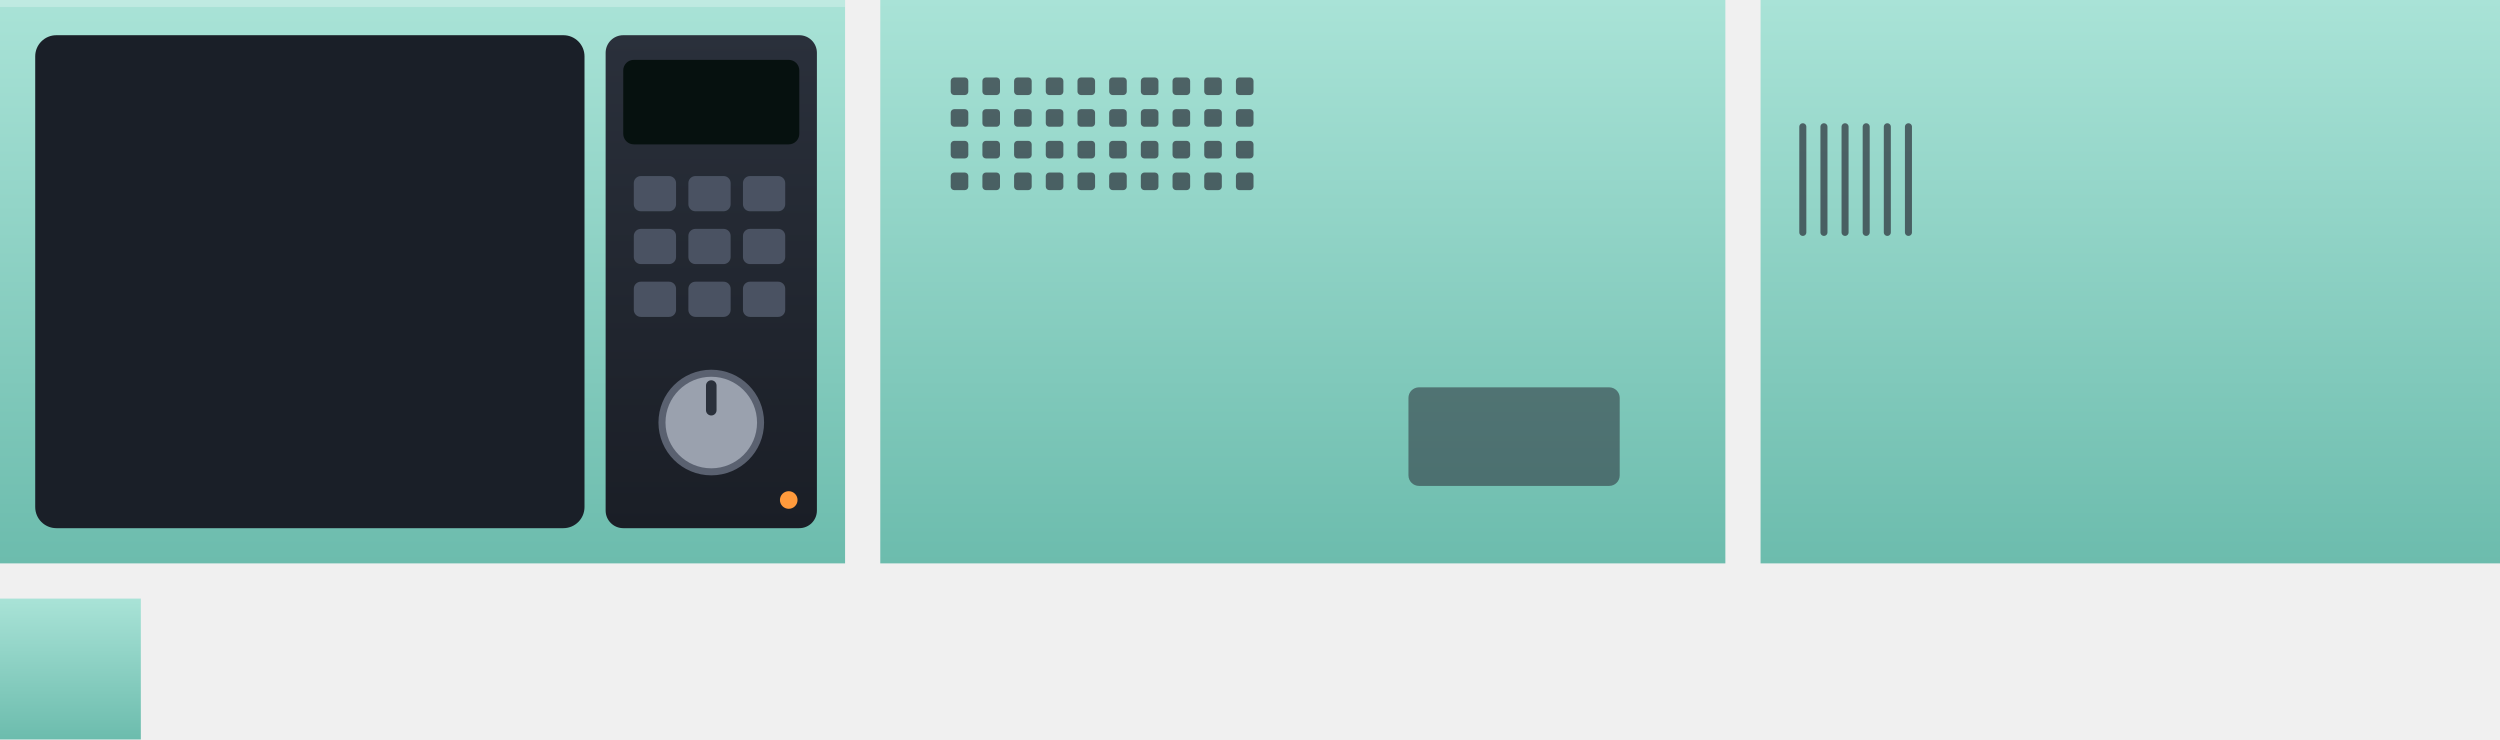
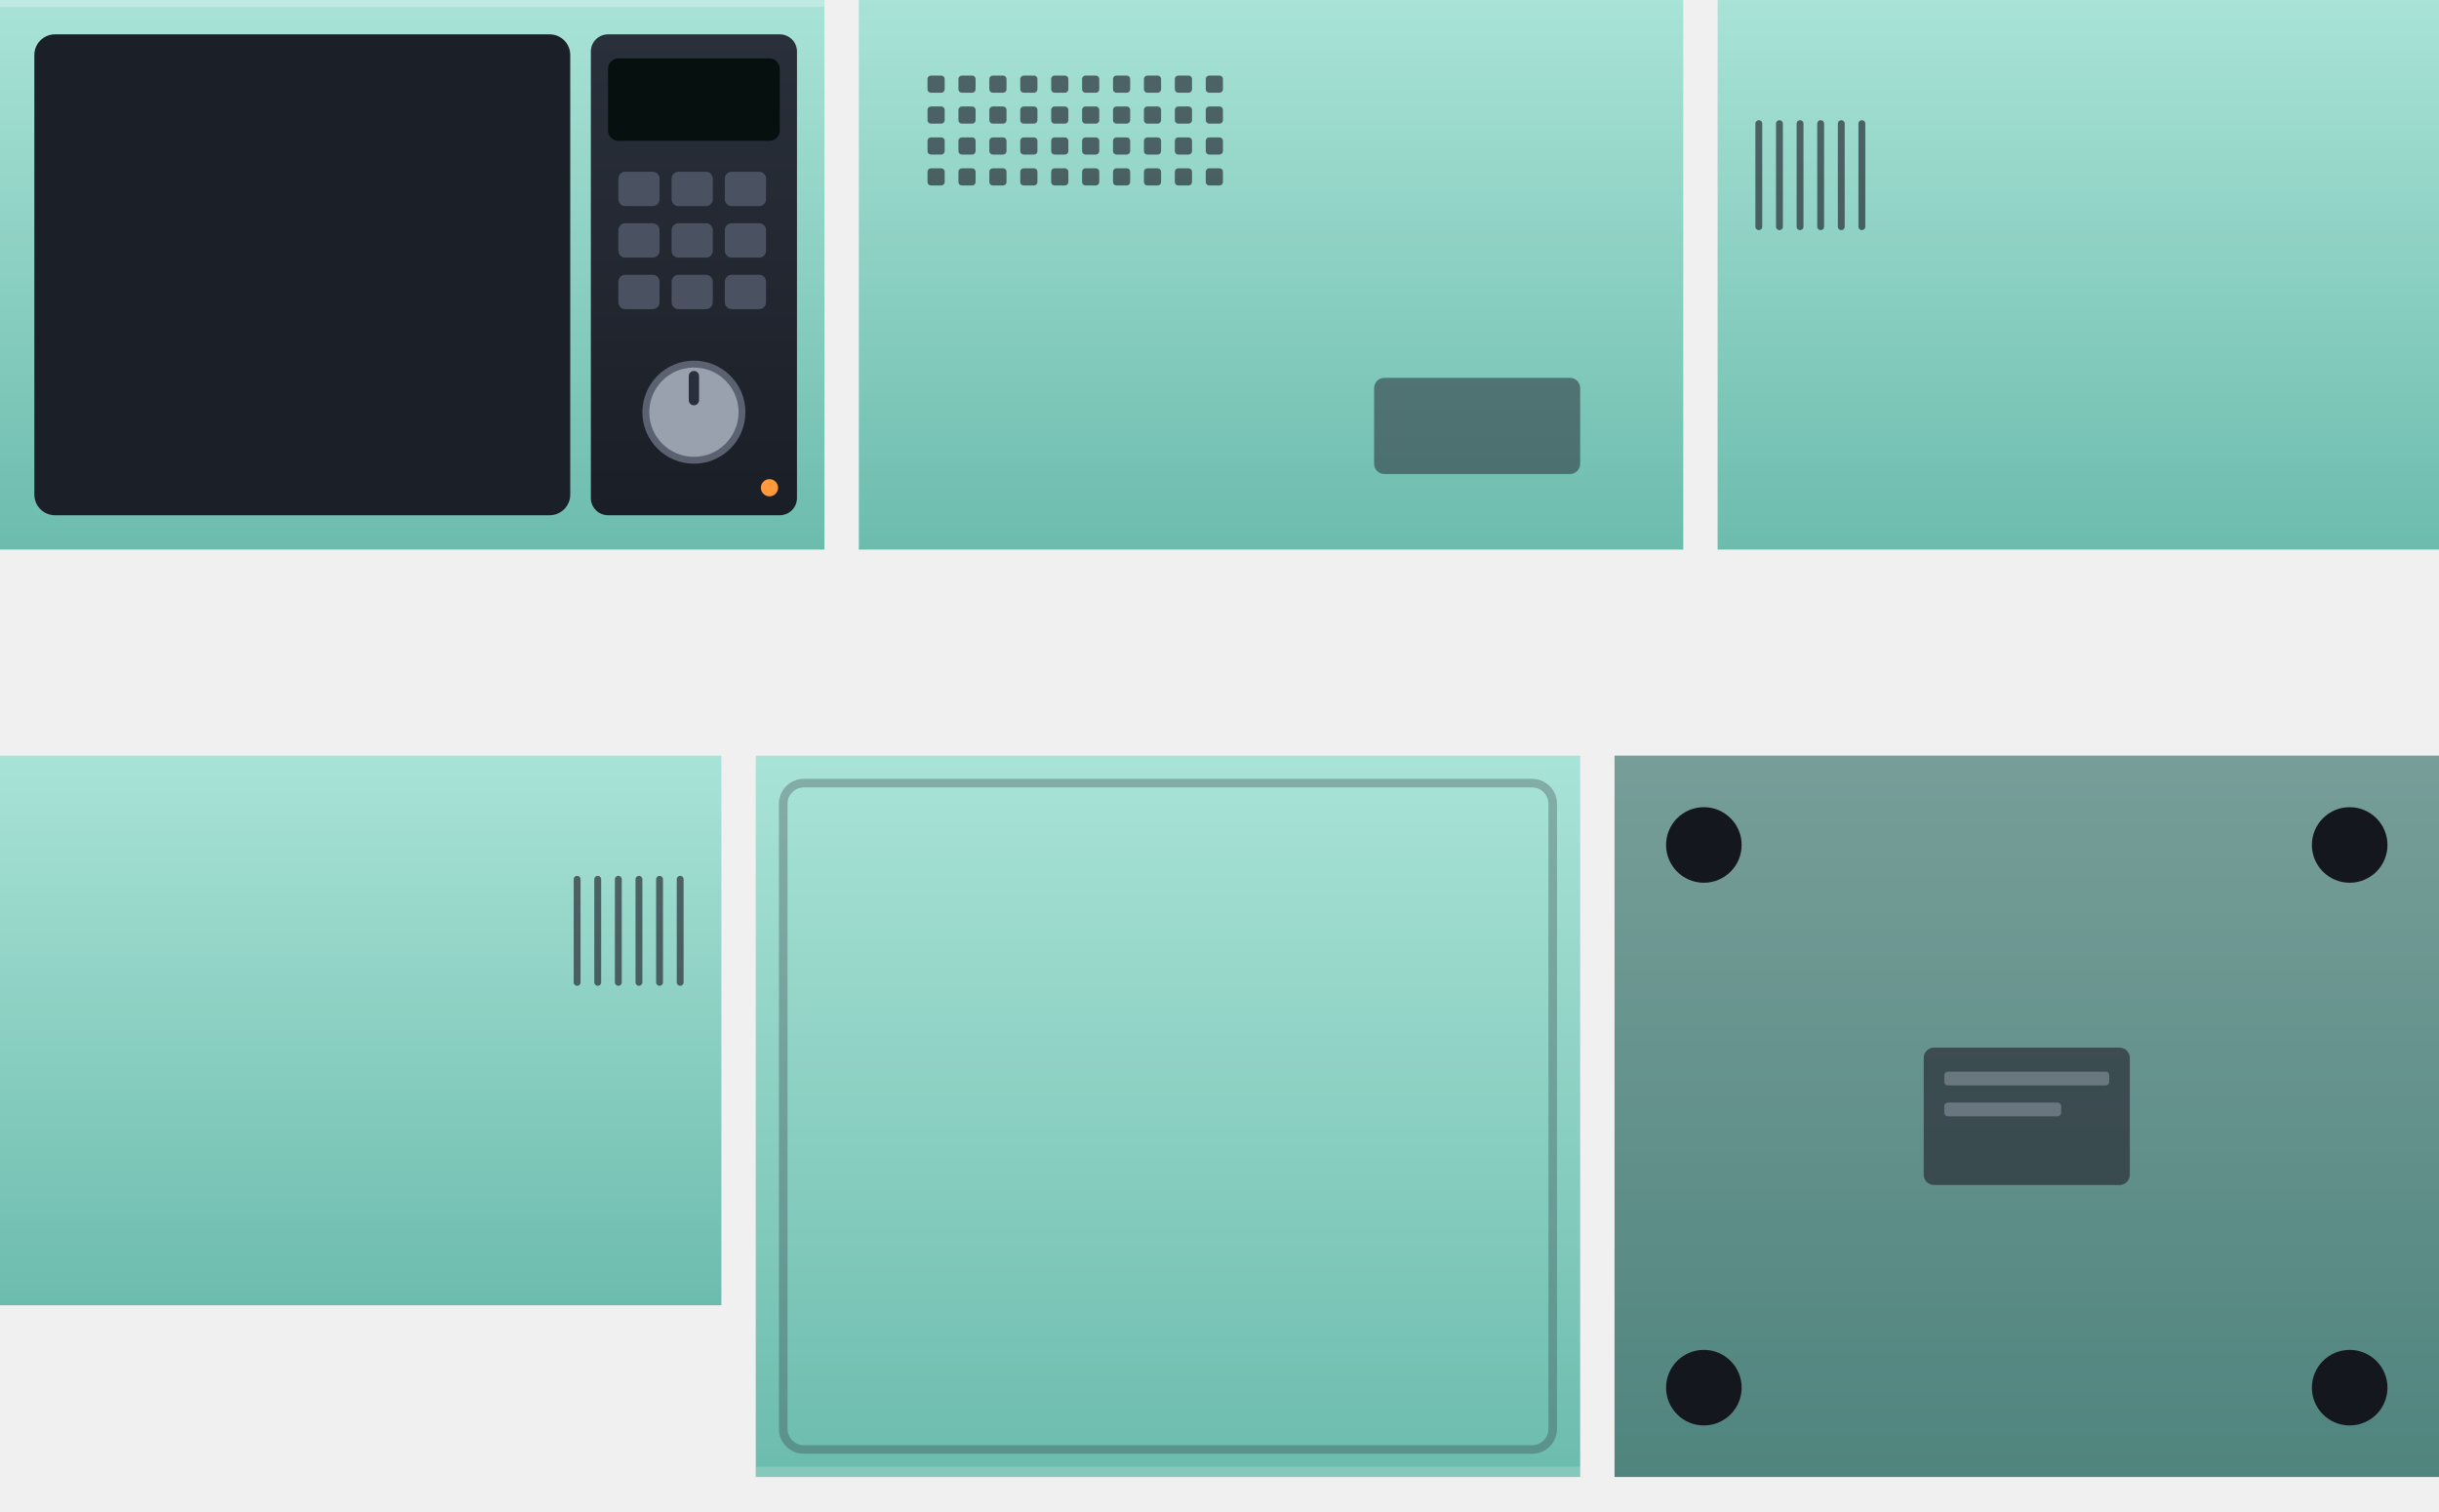
- <svg xmlns="http://www.w3.org/2000/svg" width="710" height="210" viewBox="0 0 710 210">
+ <svg xmlns="http://www.w3.org/2000/svg" width="710" height="440" viewBox="0 0 710 440">
  <defs>
    <linearGradient id="body" x1="0" y1="0" x2="0" y2="1">
      <stop offset="0" stop-color="#a9e3d7" />
      <stop offset="1" stop-color="#6cbcad" />
    </linearGradient>
    <linearGradient id="panel" x1="0" y1="0" x2="0" y2="1">
      <stop offset="0" stop-color="#2a303b" />
      <stop offset="1" stop-color="#1a1e26" />
    </linearGradient>
  </defs>
  <g transform="translate(0 0)">
    <rect width="240" height="160" fill="url(#body)" />
    <rect width="240" height="2" fill="#ffffff" opacity="0.25" />
    <rect x="10" y="10" width="156" height="140" rx="6" fill="#1a1f28" />
    <rect x="172" y="10" width="60" height="140" rx="5" fill="url(#panel)" />
    <rect x="177" y="17" width="50" height="24" rx="3" fill="#06110f" />
    <rect x="180" y="50" width="12" height="10" rx="2" fill="#4a5262" />
    <rect x="195.5" y="50" width="12" height="10" rx="2" fill="#4a5262" />
    <rect x="211" y="50" width="12" height="10" rx="2" fill="#4a5262" />
    <rect x="180" y="65" width="12" height="10" rx="2" fill="#4a5262" />
    <rect x="195.5" y="65" width="12" height="10" rx="2" fill="#4a5262" />
    <rect x="211" y="65" width="12" height="10" rx="2" fill="#4a5262" />
    <rect x="180" y="80" width="12" height="10" rx="2" fill="#4a5262" />
    <rect x="195.5" y="80" width="12" height="10" rx="2" fill="#4a5262" />
    <rect x="211" y="80" width="12" height="10" rx="2" fill="#4a5262" />
    <circle cx="202" cy="120" r="14" fill="#9aa1ae" stroke="#5a6170" stroke-width="2" />
    <rect x="200.5" y="108" width="3" height="10" rx="1.5" fill="#2a303b" />
    <circle cx="224" cy="142" r="2.5" fill="#ff9a3c" />
  </g>
  <g transform="translate(250 0)">
    <rect width="240" height="160" fill="url(#body)" />
    <rect x="20" y="22" width="5" height="5" rx="1" fill="#2a2e38" opacity="0.7" />
    <rect x="29" y="22" width="5" height="5" rx="1" fill="#2a2e38" opacity="0.7" />
    <rect x="38" y="22" width="5" height="5" rx="1" fill="#2a2e38" opacity="0.7" />
    <rect x="47" y="22" width="5" height="5" rx="1" fill="#2a2e38" opacity="0.7" />
    <rect x="56" y="22" width="5" height="5" rx="1" fill="#2a2e38" opacity="0.7" />
    <rect x="65" y="22" width="5" height="5" rx="1" fill="#2a2e38" opacity="0.7" />
    <rect x="74" y="22" width="5" height="5" rx="1" fill="#2a2e38" opacity="0.7" />
    <rect x="83" y="22" width="5" height="5" rx="1" fill="#2a2e38" opacity="0.7" />
    <rect x="92" y="22" width="5" height="5" rx="1" fill="#2a2e38" opacity="0.7" />
    <rect x="101" y="22" width="5" height="5" rx="1" fill="#2a2e38" opacity="0.7" />
    <rect x="20" y="31" width="5" height="5" rx="1" fill="#2a2e38" opacity="0.7" />
    <rect x="29" y="31" width="5" height="5" rx="1" fill="#2a2e38" opacity="0.7" />
    <rect x="38" y="31" width="5" height="5" rx="1" fill="#2a2e38" opacity="0.7" />
    <rect x="47" y="31" width="5" height="5" rx="1" fill="#2a2e38" opacity="0.7" />
    <rect x="56" y="31" width="5" height="5" rx="1" fill="#2a2e38" opacity="0.7" />
    <rect x="65" y="31" width="5" height="5" rx="1" fill="#2a2e38" opacity="0.7" />
    <rect x="74" y="31" width="5" height="5" rx="1" fill="#2a2e38" opacity="0.7" />
    <rect x="83" y="31" width="5" height="5" rx="1" fill="#2a2e38" opacity="0.7" />
    <rect x="92" y="31" width="5" height="5" rx="1" fill="#2a2e38" opacity="0.7" />
    <rect x="101" y="31" width="5" height="5" rx="1" fill="#2a2e38" opacity="0.7" />
    <rect x="20" y="40" width="5" height="5" rx="1" fill="#2a2e38" opacity="0.7" />
    <rect x="29" y="40" width="5" height="5" rx="1" fill="#2a2e38" opacity="0.7" />
    <rect x="38" y="40" width="5" height="5" rx="1" fill="#2a2e38" opacity="0.7" />
    <rect x="47" y="40" width="5" height="5" rx="1" fill="#2a2e38" opacity="0.7" />
    <rect x="56" y="40" width="5" height="5" rx="1" fill="#2a2e38" opacity="0.7" />
    <rect x="65" y="40" width="5" height="5" rx="1" fill="#2a2e38" opacity="0.7" />
    <rect x="74" y="40" width="5" height="5" rx="1" fill="#2a2e38" opacity="0.7" />
    <rect x="83" y="40" width="5" height="5" rx="1" fill="#2a2e38" opacity="0.7" />
    <rect x="92" y="40" width="5" height="5" rx="1" fill="#2a2e38" opacity="0.7" />
    <rect x="101" y="40" width="5" height="5" rx="1" fill="#2a2e38" opacity="0.7" />
    <rect x="20" y="49" width="5" height="5" rx="1" fill="#2a2e38" opacity="0.7" />
    <rect x="29" y="49" width="5" height="5" rx="1" fill="#2a2e38" opacity="0.7" />
    <rect x="38" y="49" width="5" height="5" rx="1" fill="#2a2e38" opacity="0.7" />
    <rect x="47" y="49" width="5" height="5" rx="1" fill="#2a2e38" opacity="0.7" />
    <rect x="56" y="49" width="5" height="5" rx="1" fill="#2a2e38" opacity="0.7" />
    <rect x="65" y="49" width="5" height="5" rx="1" fill="#2a2e38" opacity="0.7" />
    <rect x="74" y="49" width="5" height="5" rx="1" fill="#2a2e38" opacity="0.7" />
    <rect x="83" y="49" width="5" height="5" rx="1" fill="#2a2e38" opacity="0.7" />
    <rect x="92" y="49" width="5" height="5" rx="1" fill="#2a2e38" opacity="0.7" />
    <rect x="101" y="49" width="5" height="5" rx="1" fill="#2a2e38" opacity="0.7" />
    <rect x="150" y="110" width="60" height="28" rx="3" fill="#2a2e38" opacity="0.55" />
  </g>
  <g transform="translate(500 0)">
    <rect width="210" height="160" fill="url(#body)" />
    <line x1="12" y1="36" x2="12" y2="66" stroke="#2a2e38" stroke-width="2" stroke-linecap="round" opacity="0.7" />
    <line x1="18" y1="36" x2="18" y2="66" stroke="#2a2e38" stroke-width="2" stroke-linecap="round" opacity="0.7" />
    <line x1="24" y1="36" x2="24" y2="66" stroke="#2a2e38" stroke-width="2" stroke-linecap="round" opacity="0.7" />
    <line x1="30" y1="36" x2="30" y2="66" stroke="#2a2e38" stroke-width="2" stroke-linecap="round" opacity="0.7" />
    <line x1="36" y1="36" x2="36" y2="66" stroke="#2a2e38" stroke-width="2" stroke-linecap="round" opacity="0.7" />
    <line x1="42" y1="36" x2="42" y2="66" stroke="#2a2e38" stroke-width="2" stroke-linecap="round" opacity="0.7" />
  </g>
-   <g transform="translate(0 170)">
-     <rect width="40" height="40" fill="url(#body)" />
+   <g transform="translate(0 220)">
+     <rect width="210" height="160" fill="url(#body)" />
+     <line x1="198" y1="36" x2="198" y2="66" stroke="#2a2e38" stroke-width="2" stroke-linecap="round" opacity="0.7" />
+     <line x1="192" y1="36" x2="192" y2="66" stroke="#2a2e38" stroke-width="2" stroke-linecap="round" opacity="0.7" />
+     <line x1="186" y1="36" x2="186" y2="66" stroke="#2a2e38" stroke-width="2" stroke-linecap="round" opacity="0.7" />
+     <line x1="180" y1="36" x2="180" y2="66" stroke="#2a2e38" stroke-width="2" stroke-linecap="round" opacity="0.7" />
+     <line x1="174" y1="36" x2="174" y2="66" stroke="#2a2e38" stroke-width="2" stroke-linecap="round" opacity="0.7" />
+     <line x1="168" y1="36" x2="168" y2="66" stroke="#2a2e38" stroke-width="2" stroke-linecap="round" opacity="0.7" />
+   </g>
+   <g transform="translate(220 220)">
+     <rect width="240" height="210" fill="url(#body)" />
+     <rect x="8" y="8" width="224" height="194" rx="6" fill="none" stroke="#2a2e38" stroke-width="2.5" opacity="0.3" />
+     <rect y="207" width="240" height="3" fill="#ffffff" opacity="0.18" />
+   </g>
+   <g transform="translate(470 220)">
+     <rect width="240" height="210" fill="url(#body)" />
+     <rect width="240" height="210" fill="#1a1e26" opacity="0.35" />
+     <rect x="90" y="85" width="60" height="40" rx="3" fill="#2a2e38" opacity="0.7" />
+     <rect x="96" y="92" width="48" height="4" rx="1" fill="#9aa1ae" opacity="0.5" />
+     <rect x="96" y="101" width="34" height="4" rx="1" fill="#9aa1ae" opacity="0.5" />
+     <circle cx="26" cy="26" r="11" fill="#14171d" />
+     <circle cx="214" cy="26" r="11" fill="#14171d" />
+     <circle cx="26" cy="184" r="11" fill="#14171d" />
+     <circle cx="214" cy="184" r="11" fill="#14171d" />
  </g>
</svg>
